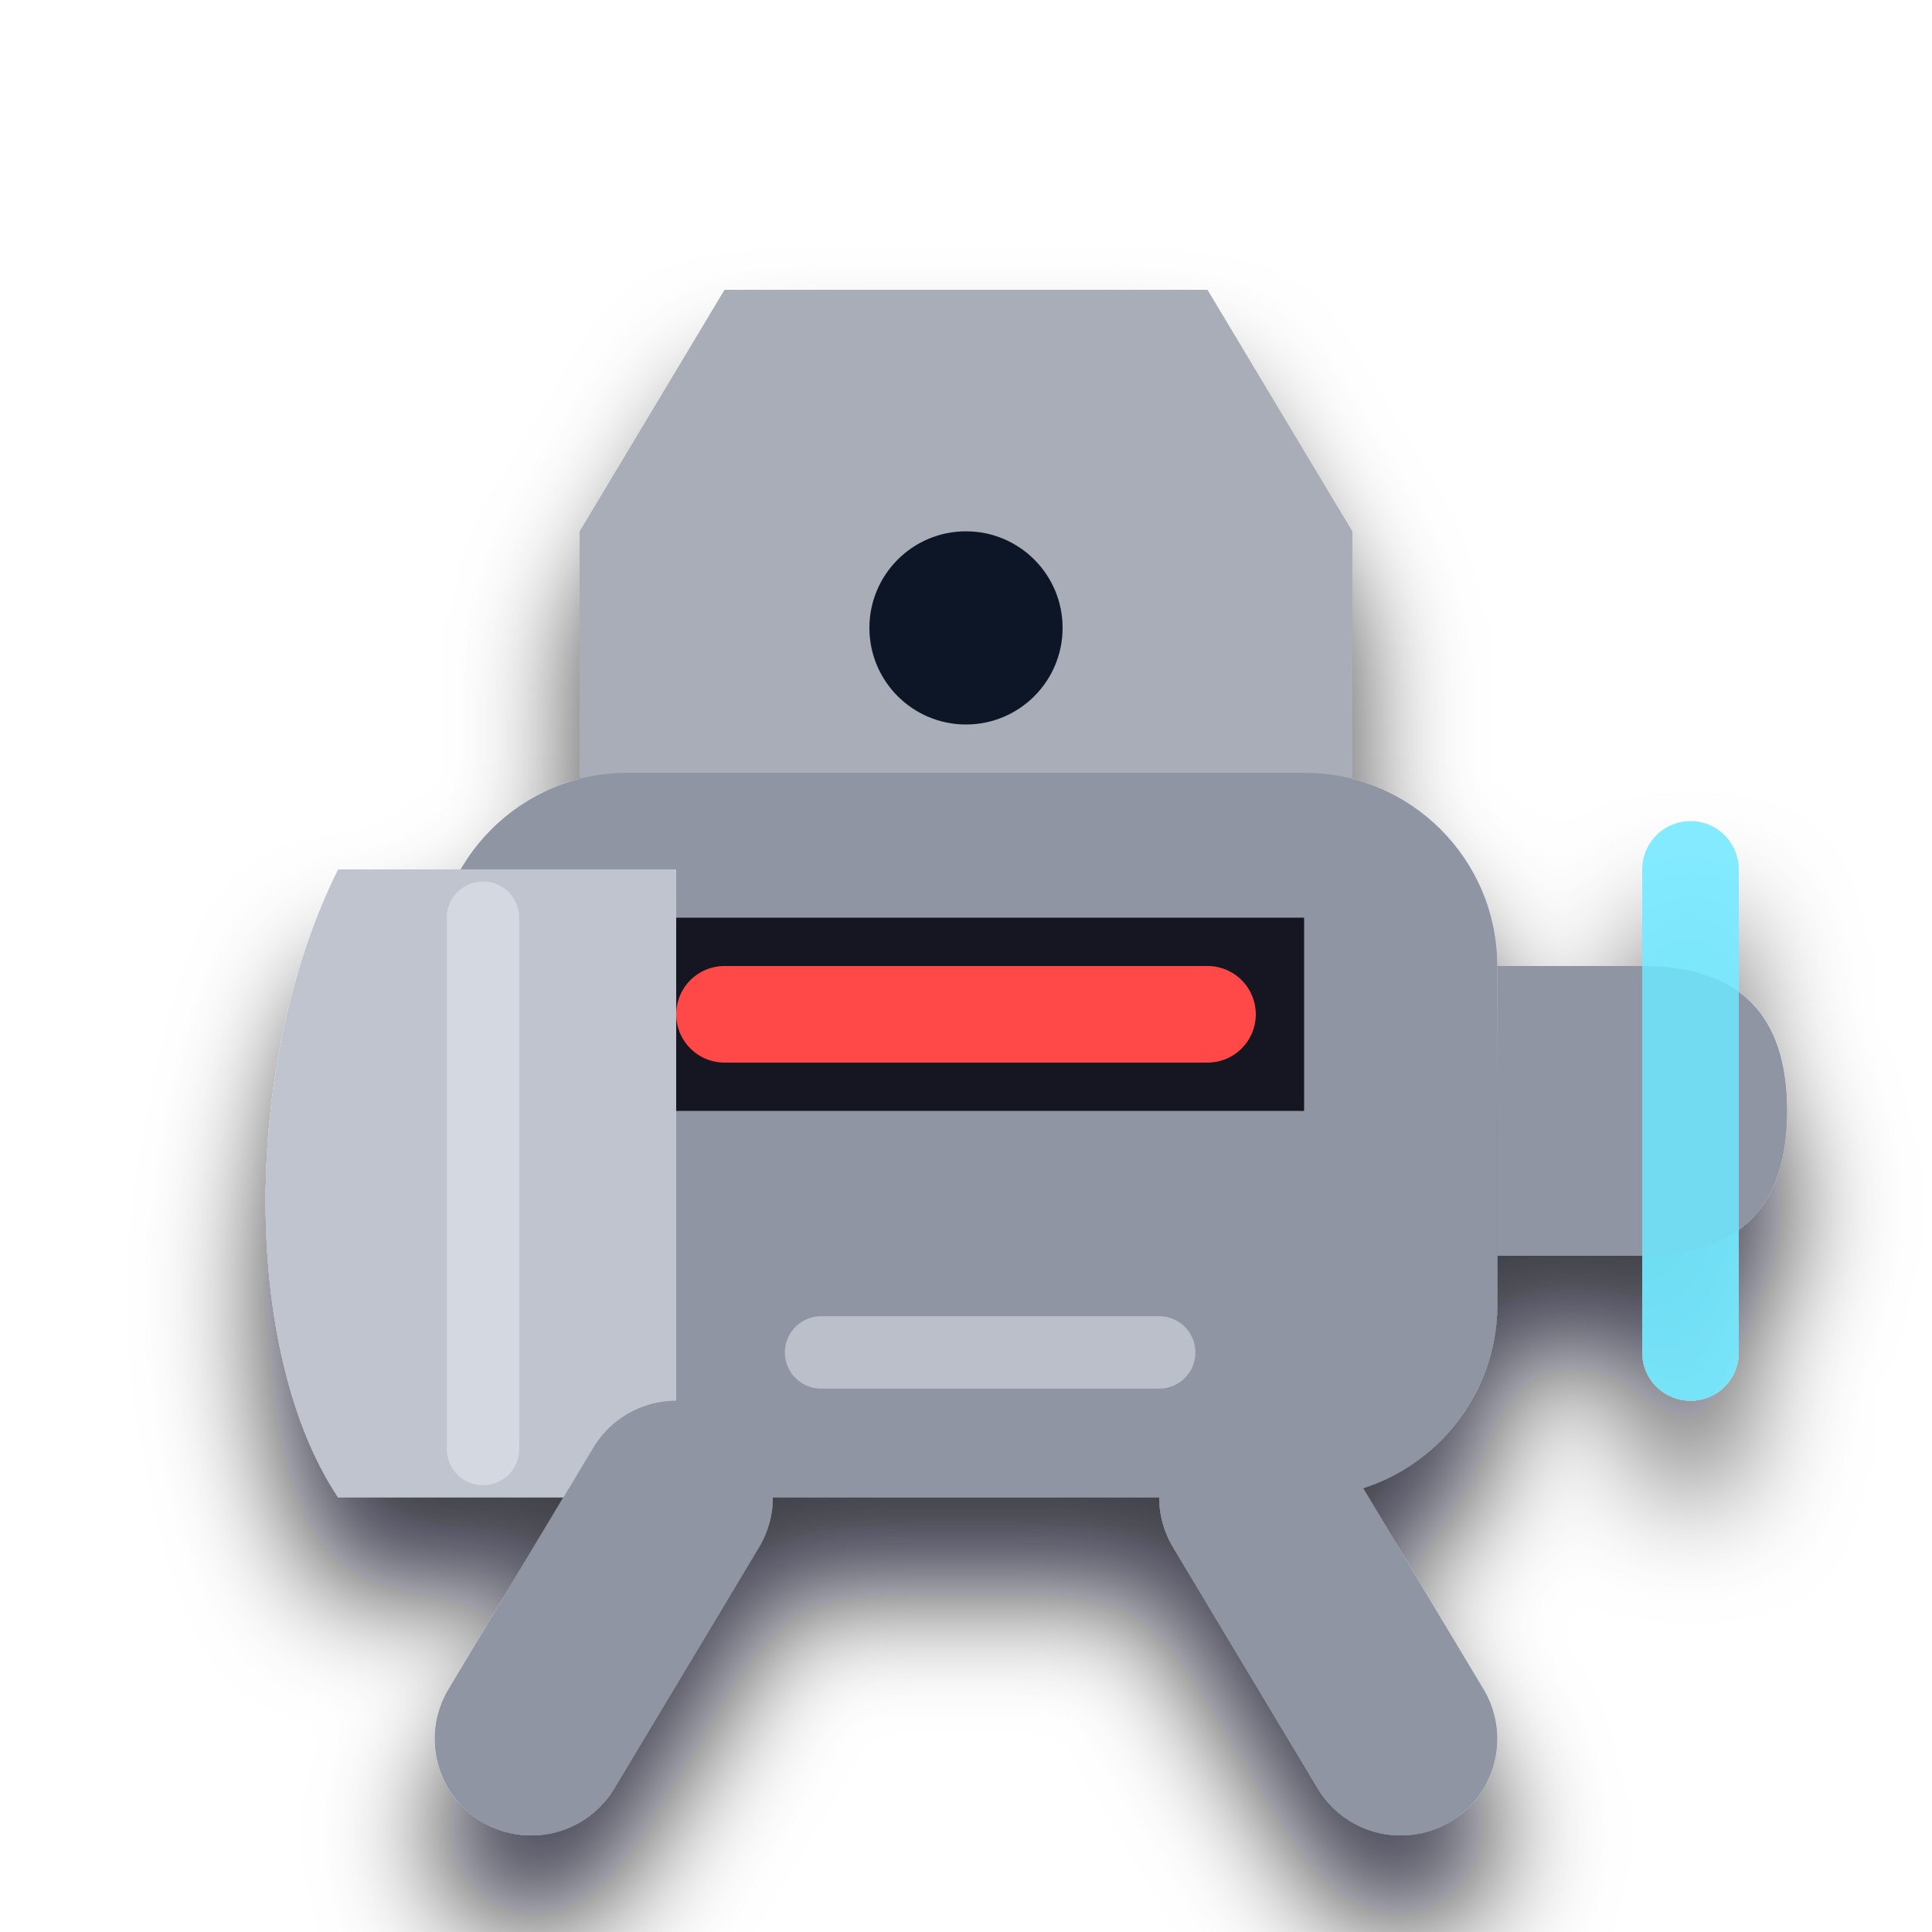
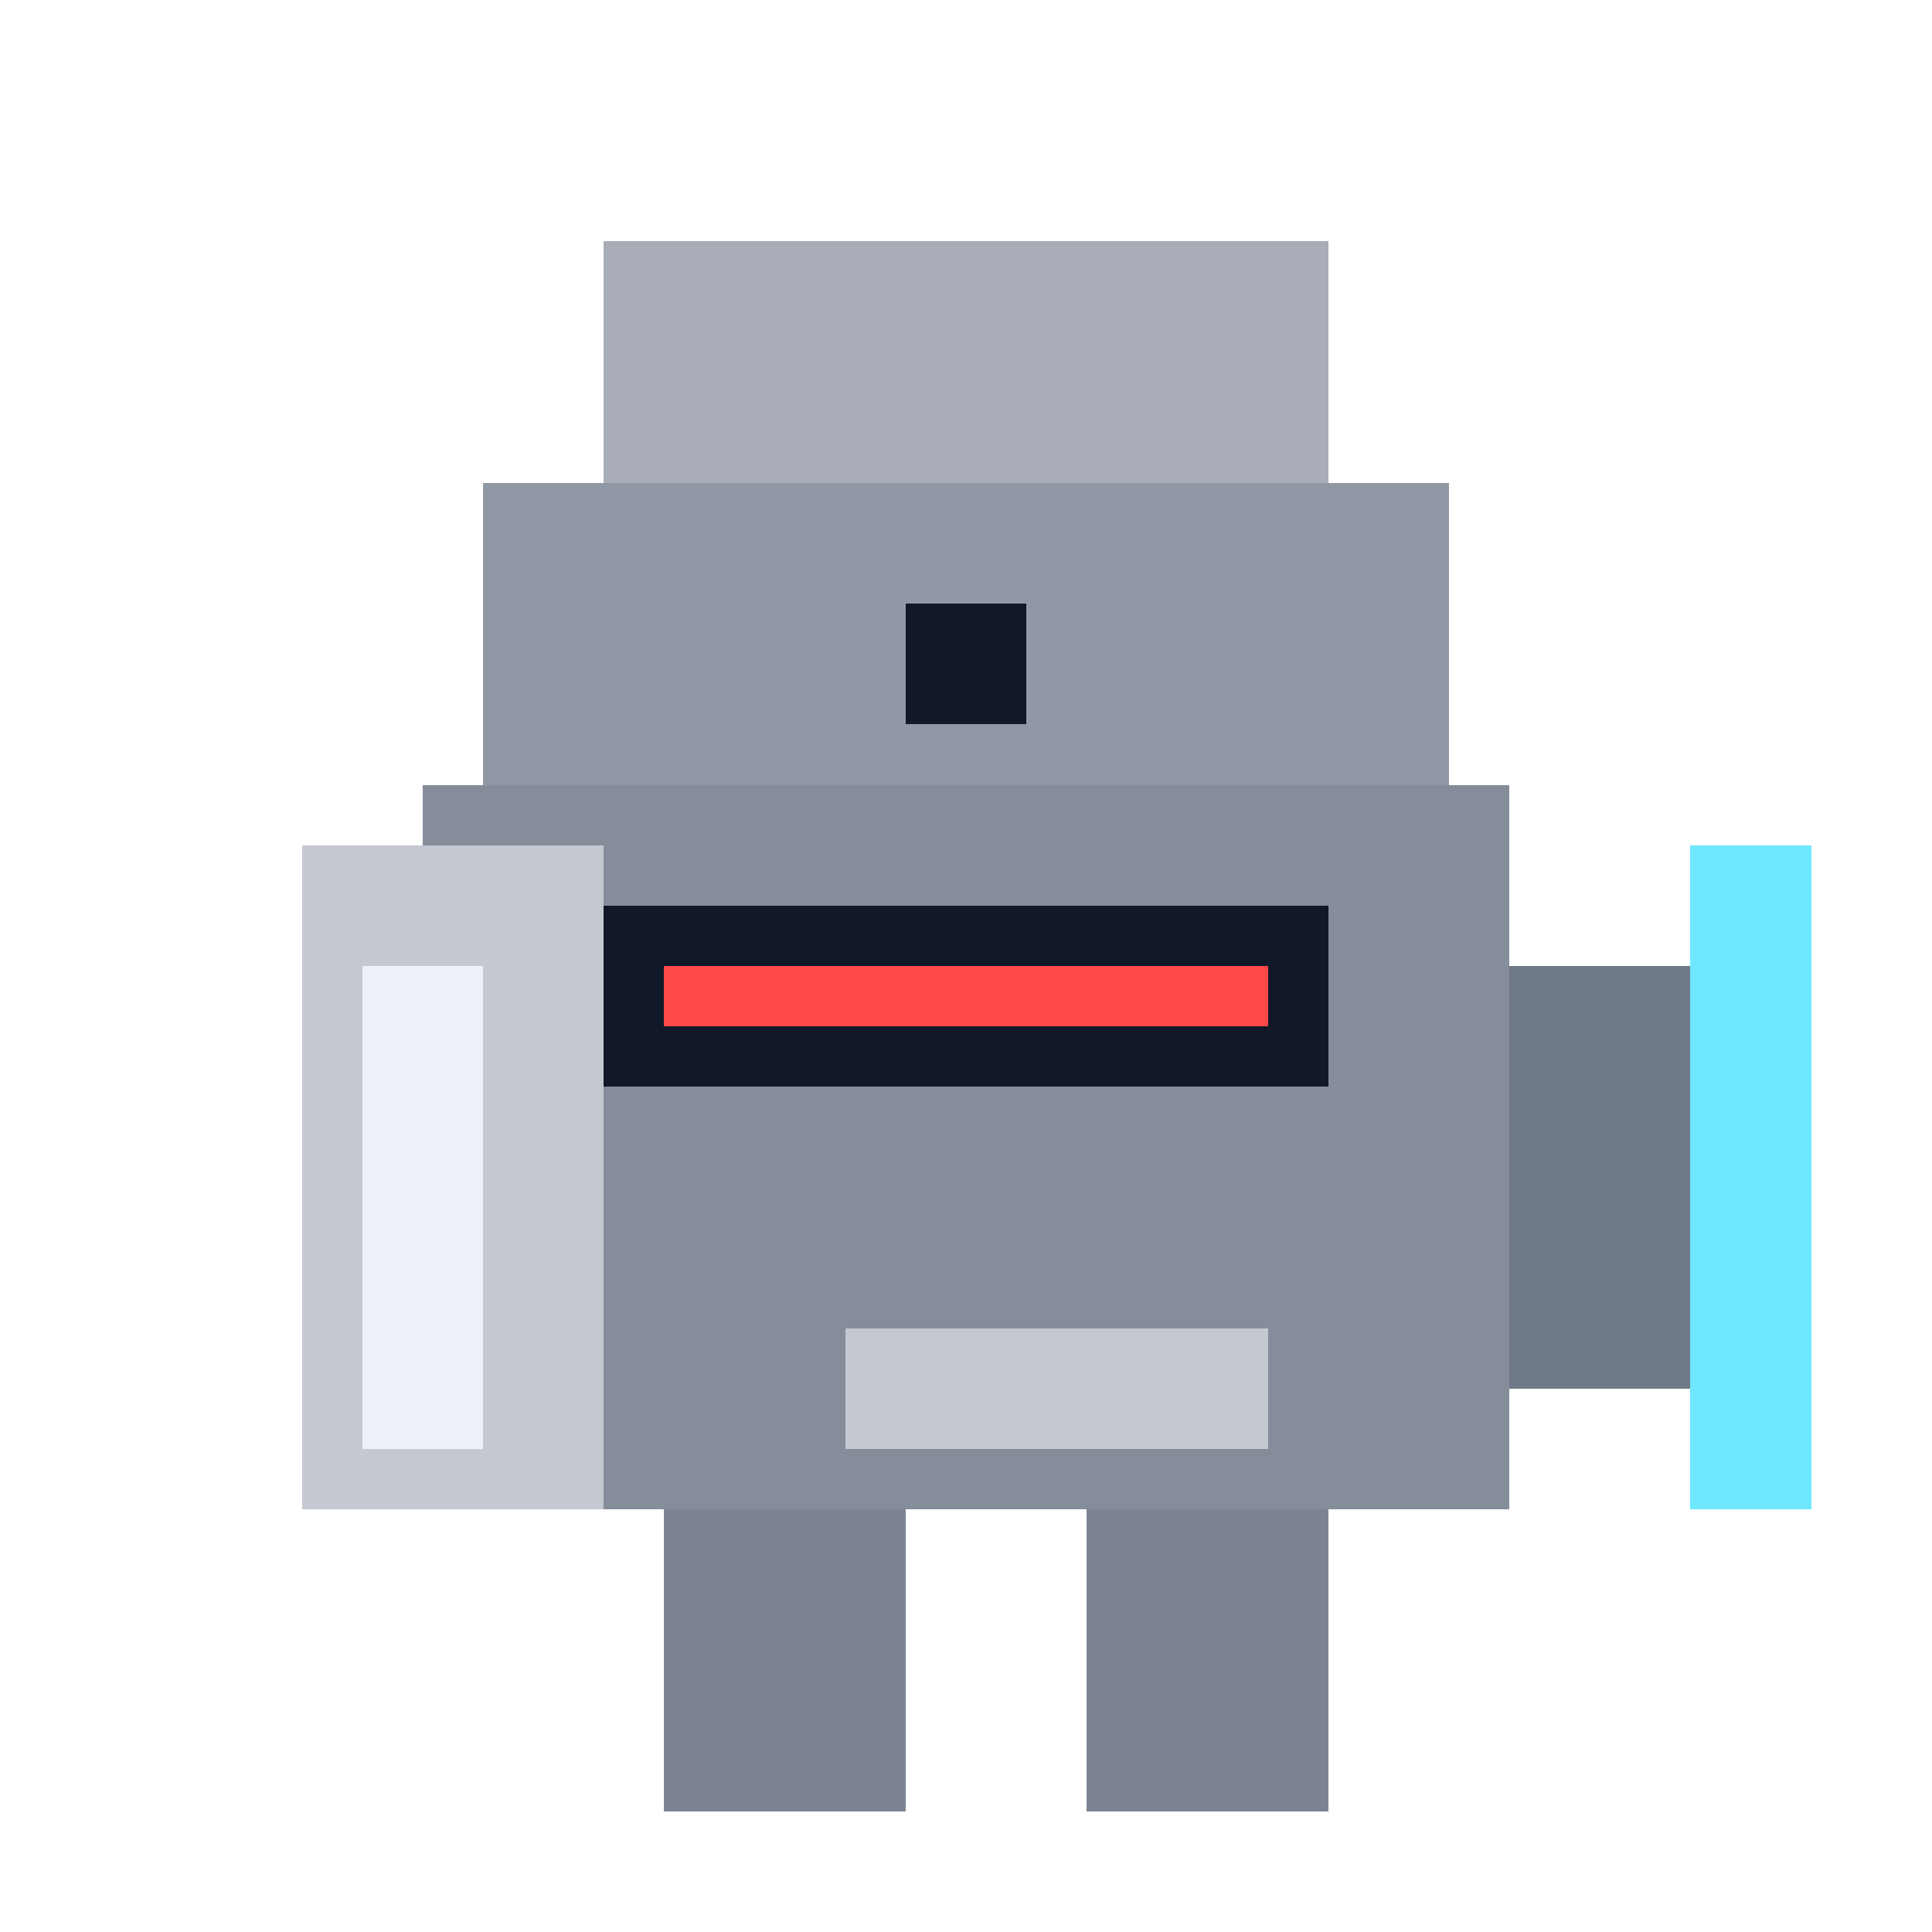
- <svg xmlns="http://www.w3.org/2000/svg" viewBox="0 0 40 40">
-   <defs>
-     <filter id="shadow" x="-40%" y="-40%" width="180%" height="180%">
-       <feDropShadow dx="0" dy="2" stdDeviation="1.2" flood-color="#020307" flood-opacity=".75" />
-     </filter>
-   </defs>
-   <g filter="url(#shadow)">
-     <path d="M15 6h10l3 5v6H12v-6z" fill="#a8adb8" />
-     <rect x="9" y="16" width="22" height="15" rx="4" fill="#8f95a3" />
-     <path d="M13 19h14v4H13z" fill="#121722" />
-     <path d="M15 21h10" stroke="#ff4949" stroke-width="2" stroke-linecap="round" />
-     <path d="M7 18h7v13H7c-2-3-2-9 0-13z" fill="#c0c4ce" />
-     <path d="M31 20h3c2 0 3 1 3 3s-1 3-3 3h-3z" fill="#8f95a3" />
-     <path d="M35 18v10" stroke="#6ee7ff" stroke-width="2" stroke-linecap="round" opacity=".85" />
-     <path d="M14 31l-3 5M26 31l3 5" stroke="#8f95a3" stroke-width="4" stroke-linecap="round" />
-     <path d="M10 19v11M17 28h7" stroke="#eef2f8" stroke-opacity=".45" stroke-width="1.5" stroke-linecap="round" />
-     <circle cx="20" cy="13" r="2" fill="#111827" />
-   </g>
+ <svg xmlns="http://www.w3.org/2000/svg" viewBox="0 0 32 32" shape-rendering="crispEdges">
+   <rect width="32" height="32" fill="none" />
+   <rect x="10" y="4" width="12" height="4" fill="#a8adb8" />
+   <rect x="8" y="8" width="16" height="5" fill="#9098a6" />
+   <rect x="7" y="13" width="18" height="12" fill="#858d9b" />
+   <rect x="10" y="15" width="12" height="3" fill="#111827" />
+   <rect x="11" y="16" width="10" height="1" fill="#ff4949" />
+   <rect x="5" y="14" width="5" height="11" fill="#c4c8d1" />
+   <rect x="6" y="16" width="2" height="8" fill="#eef2f8" />
+   <rect x="25" y="16" width="3" height="7" fill="#707987" />
+   <rect x="28" y="14" width="2" height="11" fill="#6ee7ff" />
+   <rect x="11" y="25" width="4" height="5" fill="#7c8492" />
+   <rect x="18" y="25" width="4" height="5" fill="#7c8492" />
+   <rect x="14" y="22" width="7" height="2" fill="#c4c8d1" />
+   <rect x="15" y="10" width="2" height="2" fill="#111827" />
</svg>
